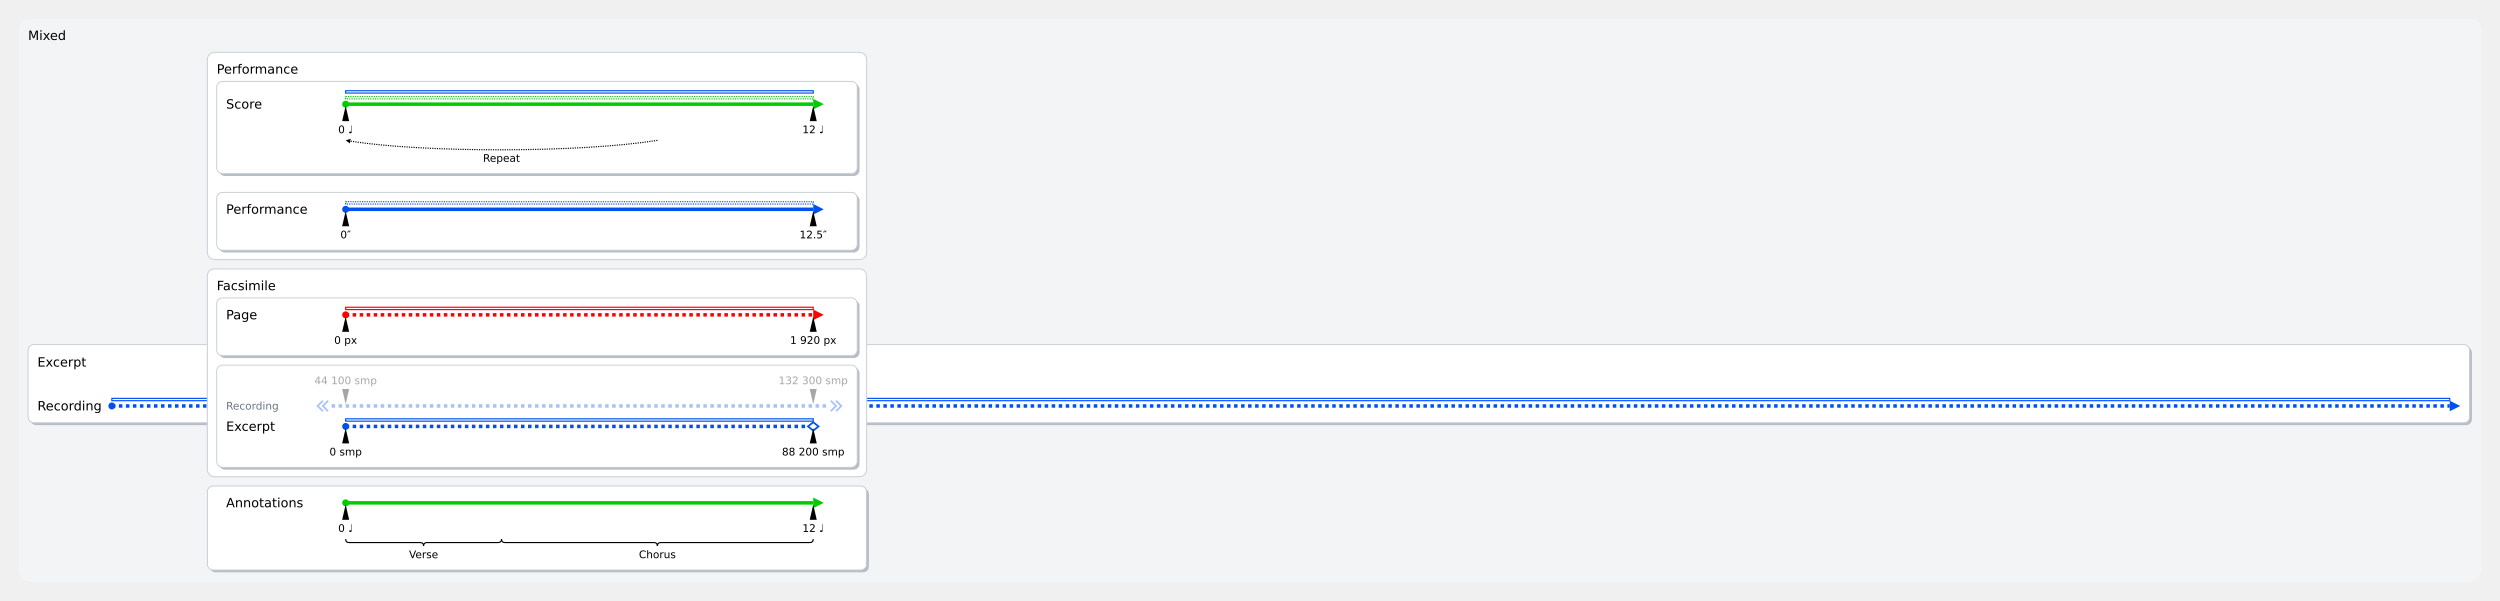
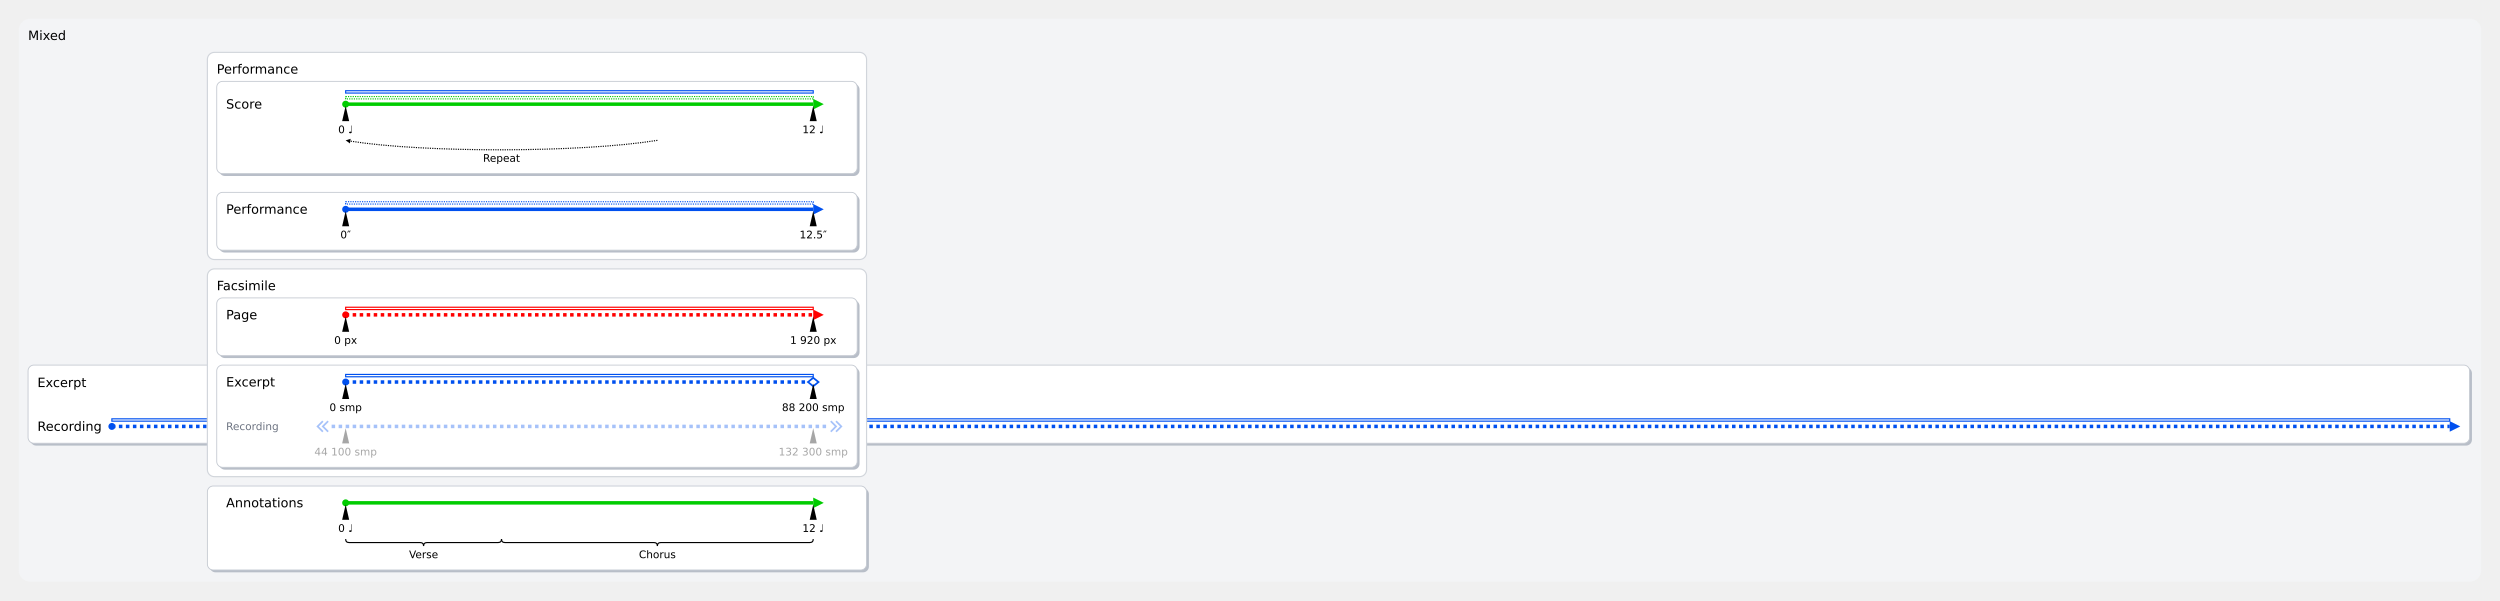
<svg xmlns="http://www.w3.org/2000/svg" width="2138.704" height="513.629" viewBox="0 0 2138.704 513.629" font-family="DejaVu Sans, Noto Music" text-rendering="geometricPrecision" style="font-kerning:none;font-variant-ligatures:none">
  <g transform="translate(16 16)">
    <rect x="0" y="0" width="2106.704" height="481.629" rx="10" fill="#F3F4F6" />
    <text data-part="name" x="8" y="18.21" text-anchor="start" font-size="11" fill="#000000">Mixed</text>
-     <rect data-id="recording" data-part="card" x="10" y="280.82" width="2088.704" height="66.879" rx="5" fill="#B8BEC8" />
-     <rect data-id="recording" data-part="card" x="8" y="278.82" width="2088.704" height="66.879" rx="5" fill="#FFFFFF" stroke="#C4C9D1" stroke-width="0.75" />
-     <polygon data-id="cmap_5" points="79.704,324.797 2079.704,324.797 2079.704,326.797 79.704,326.797" fill="none" stroke="#0050EF" stroke-width="1" />
-     <polygon data-id="cmap_6" points="279.704,287.32 679.704,287.32 679.704,289.32 279.704,289.32" fill="none" stroke="#0050EF" stroke-width="1" />
-     <line data-id="recording" x1="79.704" y1="331.297" x2="2079.704" y2="331.297" stroke="#0050EF" stroke-width="3" stroke-dasharray="3 3" />
-     <circle data-id="recording" cx="79.704" cy="331.297" r="3" fill="#0050EF" />
-     <polygon data-id="recording" points="2088.704,331.297 2079.704,326.797 2079.704,335.797" fill="#0050EF" />
-     <line data-id="excerpt" x1="279.704" y1="293.82" x2="675.204" y2="293.82" stroke="#0050EF" stroke-width="3" stroke-dasharray="3 3" />
-     <circle data-id="excerpt" cx="279.704" cy="293.82" r="3" fill="#0050EF" />
-     <polygon data-id="excerpt" points="675.204,293.82 679.704,290.22 684.204,293.82 679.704,297.42" fill="none" stroke="#0050EF" stroke-width="1.5" />
-     <polygon data-id="timestamp_3" points="279.704,295.32 276.704,308.32 282.704,308.32" fill="#000000" />
-     <polygon data-id="timestamp_4" points="679.704,295.32 676.704,308.32 682.704,308.32" fill="#000000" />
-     <text data-id="excerpt" data-part="name" x="16" y="297.628" text-anchor="start" font-size="11" fill="#000000">Excerpt</text>
-     <text data-id="recording" data-part="name" x="16" y="335.105" text-anchor="start" font-size="11" fill="#000000">Recording</text>
-     <text data-id="timestamp_3" data-part="coordinate" x="279.704" y="318.674" text-anchor="middle" font-size="9" fill="#000000">0 smp</text>
-     <text data-id="timestamp_4" data-part="coordinate" x="679.704" y="318.674" text-anchor="middle" font-size="9" fill="#000000">88 200 smp</text>
+     <rect data-id="recording" data-part="card" x="10" y="298.32" width="2088.704" height="66.879" rx="5" fill="#B8BEC8" />
+     <rect data-id="recording" data-part="card" x="8" y="296.32" width="2088.704" height="66.879" rx="5" fill="#FFFFFF" stroke="#C4C9D1" stroke-width="0.75" />
+     <polygon data-id="cmap_5" points="79.704,342.297 2079.704,342.297 2079.704,344.297 79.704,344.297" fill="none" stroke="#0050EF" stroke-width="1" />
+     <polygon data-id="cmap_6" points="279.704,304.82 679.704,304.82 679.704,306.82 279.704,306.82" fill="none" stroke="#0050EF" stroke-width="1" />
+     <line data-id="recording" x1="79.704" y1="348.797" x2="2079.704" y2="348.797" stroke="#0050EF" stroke-width="3" stroke-dasharray="3 3" />
+     <circle data-id="recording" cx="79.704" cy="348.797" r="3" fill="#0050EF" />
+     <polygon data-id="recording" points="2088.704,348.797 2079.704,344.297 2079.704,353.297" fill="#0050EF" />
+     <line data-id="excerpt" x1="279.704" y1="311.32" x2="675.204" y2="311.32" stroke="#0050EF" stroke-width="3" stroke-dasharray="3 3" />
+     <circle data-id="excerpt" cx="279.704" cy="311.32" r="3" fill="#0050EF" />
+     <polygon data-id="excerpt" points="675.204,311.32 679.704,307.72 684.204,311.32 679.704,314.92" fill="none" stroke="#0050EF" stroke-width="1.5" />
+     <polygon data-id="timestamp_3" points="279.704,312.82 276.704,325.82 282.704,325.82" fill="#000000" />
+     <polygon data-id="timestamp_4" points="679.704,312.82 676.704,325.82 682.704,325.82" fill="#000000" />
+     <text data-id="excerpt" data-part="name" x="16" y="315.128" text-anchor="start" font-size="11" fill="#000000">Excerpt</text>
+     <text data-id="recording" data-part="name" x="16" y="352.605" text-anchor="start" font-size="11" fill="#000000">Recording</text>
+     <text data-id="timestamp_3" data-part="coordinate" x="279.704" y="336.174" text-anchor="middle" font-size="9" fill="#000000">0 smp</text>
+     <text data-id="timestamp_4" data-part="coordinate" x="679.704" y="336.174" text-anchor="middle" font-size="9" fill="#000000">88 200 smp</text>
    <rect data-id="group_1" x="161.412" y="28.805" width="563.915" height="177.234" rx="6" fill="#FFFFFF" stroke="#D1D5DB" stroke-width="1" />
    <text data-id="group_1" data-part="name" x="169.412" y="47.015" text-anchor="start" font-size="11" fill="#000000">Performance</text>
    <rect data-id="score" data-part="card" x="171.412" y="55.609" width="547.915" height="78.953" rx="5" fill="#B8BEC8" />
    <rect data-id="score" data-part="card" x="169.412" y="53.609" width="547.915" height="78.953" rx="5" fill="#FFFFFF" stroke="#C4C9D1" stroke-width="0.75" />
    <polygon data-id="cmap_1" points="279.704,66.609 679.704,66.609 679.704,68.609 279.704,68.609" fill="none" stroke="#00CC00" stroke-width="1" stroke-dasharray="1 1" />
    <polygon data-id="cmap_2" points="279.704,61.609 679.704,61.609 679.704,63.609 279.704,63.609" fill="none" stroke="#0050EF" stroke-width="1" />
    <path data-id="jump_from_1" d="M546.37 104.086C479.704 114.753 346.37 114.753 283.653 104.718" fill="none" stroke="#000000" stroke-width="1" stroke-dasharray="1 1" />
    <polygon data-id="jump_from_1" points="279.704,104.086 283.337,106.693 283.969,102.743" fill="#000000" />
    <line data-id="score" x1="279.704" y1="73.109" x2="679.704" y2="73.109" stroke="#00CC00" stroke-width="3" />
    <circle data-id="score" cx="279.704" cy="73.109" r="3" fill="#00CC00" />
    <polygon data-id="score" points="688.704,73.109 679.704,68.609 679.704,77.609" fill="#00CC00" />
    <polygon data-id="timestamp_9" points="279.704,74.609 276.704,87.609 282.704,87.609" fill="#000000" />
    <polygon data-id="timestamp_10" points="679.704,74.609 676.704,87.609 682.704,87.609" fill="#000000" />
    <text data-id="score" data-part="name" x="177.412" y="76.918" text-anchor="start" font-size="11" fill="#000000">Score</text>
    <text data-id="timestamp_9" data-part="coordinate" x="279.704" y="97.963" text-anchor="middle" font-size="9" fill="#000000">0 ♩</text>
    <text data-id="timestamp_10" data-part="coordinate" x="679.704" y="97.963" text-anchor="middle" font-size="9" fill="#000000">12 ♩</text>
    <text data-id="jump_from_1" data-part="label" x="413.037" y="122.44" text-anchor="middle" font-size="9" fill="#000000">Repeat</text>
    <rect data-id="performance" data-part="card" x="171.412" y="150.562" width="547.915" height="49.477" rx="5" fill="#B8BEC8" />
    <rect data-id="performance" data-part="card" x="169.412" y="148.562" width="547.915" height="49.477" rx="5" fill="#FFFFFF" stroke="#C4C9D1" stroke-width="0.75" />
    <polygon data-id="cmap_3" points="279.704,156.562 679.704,156.562 679.704,158.562 279.704,158.562" fill="none" stroke="#0050EF" stroke-width="1" stroke-dasharray="1 1" />
    <line data-id="performance" x1="279.704" y1="163.062" x2="679.704" y2="163.062" stroke="#0050EF" stroke-width="3" />
    <circle data-id="performance" cx="279.704" cy="163.062" r="3" fill="#0050EF" />
    <polygon data-id="performance" points="688.704,163.062 679.704,158.562 679.704,167.562" fill="#0050EF" />
    <polygon data-id="timestamp_7" points="279.704,164.562 276.704,177.562 282.704,177.562" fill="#000000" />
    <polygon data-id="timestamp_8" points="679.704,164.562 676.704,177.562 682.704,177.562" fill="#000000" />
    <text data-id="performance" data-part="name" x="177.412" y="166.871" text-anchor="start" font-size="11" fill="#000000">Performance</text>
    <text data-id="timestamp_7" data-part="coordinate" x="279.704" y="187.917" text-anchor="middle" font-size="9" fill="#000000">0″</text>
    <text data-id="timestamp_8" data-part="coordinate" x="679.704" y="187.917" text-anchor="middle" font-size="9" fill="#000000">12.5″</text>
    <rect data-id="group_2" x="161.412" y="214.039" width="563.915" height="177.734" rx="6" fill="#FFFFFF" stroke="#D1D5DB" stroke-width="1" />
    <text data-id="group_2" data-part="name" x="169.412" y="232.25" text-anchor="start" font-size="11" fill="#000000">Facsimile</text>
    <rect data-id="page" data-part="card" x="171.412" y="240.844" width="547.915" height="49.477" rx="5" fill="#B8BEC8" />
    <rect data-id="page" data-part="card" x="169.412" y="238.844" width="547.915" height="49.477" rx="5" fill="#FFFFFF" stroke="#C4C9D1" stroke-width="0.75" />
    <polygon data-id="cmap_4" points="279.704,246.844 679.704,246.844 679.704,248.844 279.704,248.844" fill="none" stroke="#FF0000" stroke-width="1" />
    <line data-id="page" x1="279.704" y1="253.344" x2="679.704" y2="253.344" stroke="#FF0000" stroke-width="3" stroke-dasharray="3 3" />
    <circle data-id="page" cx="279.704" cy="253.344" r="3" fill="#FF0000" />
    <polygon data-id="page" points="688.704,253.344 679.704,248.844 679.704,257.844" fill="#FF0000" />
    <polygon data-id="timestamp_5" points="279.704,254.844 276.704,267.844 282.704,267.844" fill="#000000" />
    <polygon data-id="timestamp_6" points="679.704,254.844 676.704,267.844 682.704,267.844" fill="#000000" />
    <text data-id="page" data-part="name" x="177.412" y="257.152" text-anchor="start" font-size="11" fill="#000000">Page</text>
    <text data-id="timestamp_5" data-part="coordinate" x="279.704" y="278.198" text-anchor="middle" font-size="9" fill="#000000">0 px</text>
    <text data-id="timestamp_6" data-part="coordinate" x="679.704" y="278.198" text-anchor="middle" font-size="9" fill="#000000">1 920 px</text>
    <rect data-id="excerpt" data-part="card" x="171.412" y="298.32" width="547.915" height="87.453" rx="5" fill="#B8BEC8" />
    <rect data-id="excerpt" data-part="card" x="169.412" y="296.32" width="547.915" height="87.453" rx="5" fill="#FFFFFF" stroke="#C4C9D1" stroke-width="0.75" />
-     <polygon data-id="cmap_6" points="279.704,342.297 679.704,342.297 679.704,344.297 279.704,344.297" fill="none" stroke="#0050EF" stroke-width="1" />
-     <line data-id="recording" x1="267.704" y1="331.297" x2="691.704" y2="331.297" stroke="#0050EF" stroke-width="3" stroke-dasharray="3 3" opacity="0.35" />
-     <polyline data-id="recording" points="264.704,326.797 260.204,331.297 264.704,335.797" fill="none" stroke="#0050EF" stroke-width="1.5" opacity="0.35" />
-     <polyline data-id="recording" points="260.204,326.797 255.704,331.297 260.204,335.797" fill="none" stroke="#0050EF" stroke-width="1.5" opacity="0.35" />
-     <polyline data-id="recording" points="694.704,326.797 699.204,331.297 694.704,335.797" fill="none" stroke="#0050EF" stroke-width="1.5" opacity="0.35" />
-     <polyline data-id="recording" points="699.204,326.797 703.704,331.297 699.204,335.797" fill="none" stroke="#0050EF" stroke-width="1.5" opacity="0.35" />
-     <line data-id="excerpt" x1="279.704" y1="348.797" x2="675.204" y2="348.797" stroke="#0050EF" stroke-width="3" stroke-dasharray="3 3" />
-     <circle data-id="excerpt" cx="279.704" cy="348.797" r="3" fill="#0050EF" />
-     <polygon data-id="excerpt" points="675.204,348.797 679.704,345.197 684.204,348.797 679.704,352.397" fill="none" stroke="#0050EF" stroke-width="1.5" />
-     <polygon data-id="excerpt" data-part="start" points="279.704,329.797 276.704,316.797 282.704,316.797" fill="#000000" opacity="0.35" />
-     <polygon data-id="excerpt" data-part="end" points="679.704,329.797 676.704,316.797 682.704,316.797" fill="#000000" opacity="0.35" />
-     <polygon data-id="timestamp_3" points="279.704,350.297 276.704,363.297 282.704,363.297" fill="#000000" />
-     <polygon data-id="timestamp_4" points="679.704,350.297 676.704,363.297 682.704,363.297" fill="#000000" />
-     <text data-id="recording" data-part="name" x="177.412" y="334.413" text-anchor="start" font-size="9" fill="#6B7280">Recording</text>
-     <text data-id="excerpt" data-part="name" x="177.412" y="352.605" text-anchor="start" font-size="11" fill="#000000">Excerpt</text>
-     <text data-id="excerpt" data-part="start label" x="279.704" y="312.674" text-anchor="middle" font-size="9" fill="#000000" opacity="0.35">44 100 smp</text>
-     <text data-id="excerpt" data-part="end label" x="679.704" y="312.674" text-anchor="middle" font-size="9" fill="#000000" opacity="0.35">132 300 smp</text>
-     <text data-id="timestamp_3" data-part="coordinate" x="279.704" y="373.651" text-anchor="middle" font-size="9" fill="#000000">0 smp</text>
-     <text data-id="timestamp_4" data-part="coordinate" x="679.704" y="373.651" text-anchor="middle" font-size="9" fill="#000000">88 200 smp</text>
+     <polygon data-id="cmap_6" points="279.704,304.32 679.704,304.32 679.704,306.32 279.704,306.32" fill="none" stroke="#0050EF" stroke-width="1" />
+     <line data-id="recording" x1="267.704" y1="348.797" x2="691.704" y2="348.797" stroke="#0050EF" stroke-width="3" stroke-dasharray="3 3" opacity="0.35" />
+     <polyline data-id="recording" points="264.704,344.297 260.204,348.797 264.704,353.297" fill="none" stroke="#0050EF" stroke-width="1.5" opacity="0.35" />
+     <polyline data-id="recording" points="260.204,344.297 255.704,348.797 260.204,353.297" fill="none" stroke="#0050EF" stroke-width="1.5" opacity="0.35" />
+     <polyline data-id="recording" points="694.704,344.297 699.204,348.797 694.704,353.297" fill="none" stroke="#0050EF" stroke-width="1.5" opacity="0.35" />
+     <polyline data-id="recording" points="699.204,344.297 703.704,348.797 699.204,353.297" fill="none" stroke="#0050EF" stroke-width="1.5" opacity="0.35" />
+     <line data-id="excerpt" x1="279.704" y1="310.82" x2="675.204" y2="310.82" stroke="#0050EF" stroke-width="3" stroke-dasharray="3 3" />
+     <circle data-id="excerpt" cx="279.704" cy="310.82" r="3" fill="#0050EF" />
+     <polygon data-id="excerpt" points="675.204,310.82 679.704,307.22 684.204,310.82 679.704,314.42" fill="none" stroke="#0050EF" stroke-width="1.5" />
+     <polygon data-id="excerpt" data-part="start" points="279.704,350.297 276.704,363.297 282.704,363.297" fill="#000000" opacity="0.35" />
+     <polygon data-id="excerpt" data-part="end" points="679.704,350.297 676.704,363.297 682.704,363.297" fill="#000000" opacity="0.35" />
+     <polygon data-id="timestamp_3" points="279.704,312.32 276.704,325.32 282.704,325.32" fill="#000000" />
+     <polygon data-id="timestamp_4" points="679.704,312.32 676.704,325.32 682.704,325.32" fill="#000000" />
+     <text data-id="recording" data-part="name" x="177.412" y="351.913" text-anchor="start" font-size="9" fill="#6B7280">Recording</text>
+     <text data-id="excerpt" data-part="name" x="177.412" y="314.628" text-anchor="start" font-size="11" fill="#000000">Excerpt</text>
+     <text data-id="excerpt" data-part="start label" x="279.704" y="373.651" text-anchor="middle" font-size="9" fill="#000000" opacity="0.35">44 100 smp</text>
+     <text data-id="excerpt" data-part="end label" x="679.704" y="373.651" text-anchor="middle" font-size="9" fill="#000000" opacity="0.35">132 300 smp</text>
+     <text data-id="timestamp_3" data-part="coordinate" x="279.704" y="335.674" text-anchor="middle" font-size="9" fill="#000000">0 smp</text>
+     <text data-id="timestamp_4" data-part="coordinate" x="679.704" y="335.674" text-anchor="middle" font-size="9" fill="#000000">88 200 smp</text>
    <rect data-id="annotations" data-part="card" x="163.412" y="401.773" width="563.915" height="71.856" rx="5" fill="#B8BEC8" />
    <rect data-id="annotations" data-part="card" x="161.412" y="399.773" width="563.915" height="71.856" rx="5" fill="#FFFFFF" stroke="#C4C9D1" stroke-width="0.75" />
    <path data-id="region_1" d="M279.704 445.152Q279.704 448.152 282.704 448.152L343.37 448.152Q346.37 448.152 346.37 451.152Q346.37 448.152 349.37 448.152L410.037 448.152Q413.037 448.152 413.037 445.152" fill="none" stroke="#000000" stroke-width="1" />
    <path data-id="region_2" d="M413.037 445.152Q413.037 448.152 416.037 448.152L543.37 448.152Q546.37 448.152 546.37 451.152Q546.37 448.152 549.37 448.152L676.704 448.152Q679.704 448.152 679.704 445.152" fill="none" stroke="#000000" stroke-width="1" />
    <line data-id="annotations" x1="279.704" y1="414.176" x2="679.704" y2="414.176" stroke="#00CC00" stroke-width="3" />
    <circle data-id="annotations" cx="279.704" cy="414.176" r="3" fill="#00CC00" />
    <polygon data-id="annotations" points="688.704,414.176 679.704,409.676 679.704,418.676" fill="#00CC00" />
    <polygon data-id="timestamp_1" points="279.704,415.676 276.704,428.676 282.704,428.676" fill="#000000" />
    <polygon data-id="timestamp_2" points="679.704,415.676 676.704,428.676 682.704,428.676" fill="#000000" />
    <text data-id="annotations" data-part="name" x="177.412" y="417.984" text-anchor="start" font-size="11" fill="#000000">Annotations</text>
    <text data-id="timestamp_1" data-part="coordinate" x="279.704" y="439.03" text-anchor="middle" font-size="9" fill="#000000">0 ♩</text>
    <text data-id="timestamp_2" data-part="coordinate" x="679.704" y="439.03" text-anchor="middle" font-size="9" fill="#000000">12 ♩</text>
    <text data-id="region_1" data-part="label" x="346.37" y="461.506" text-anchor="middle" font-size="9" fill="#000000">Verse</text>
    <text data-id="region_2" data-part="label" x="546.37" y="461.506" text-anchor="middle" font-size="9" fill="#000000">Chorus</text>
  </g>
</svg>
